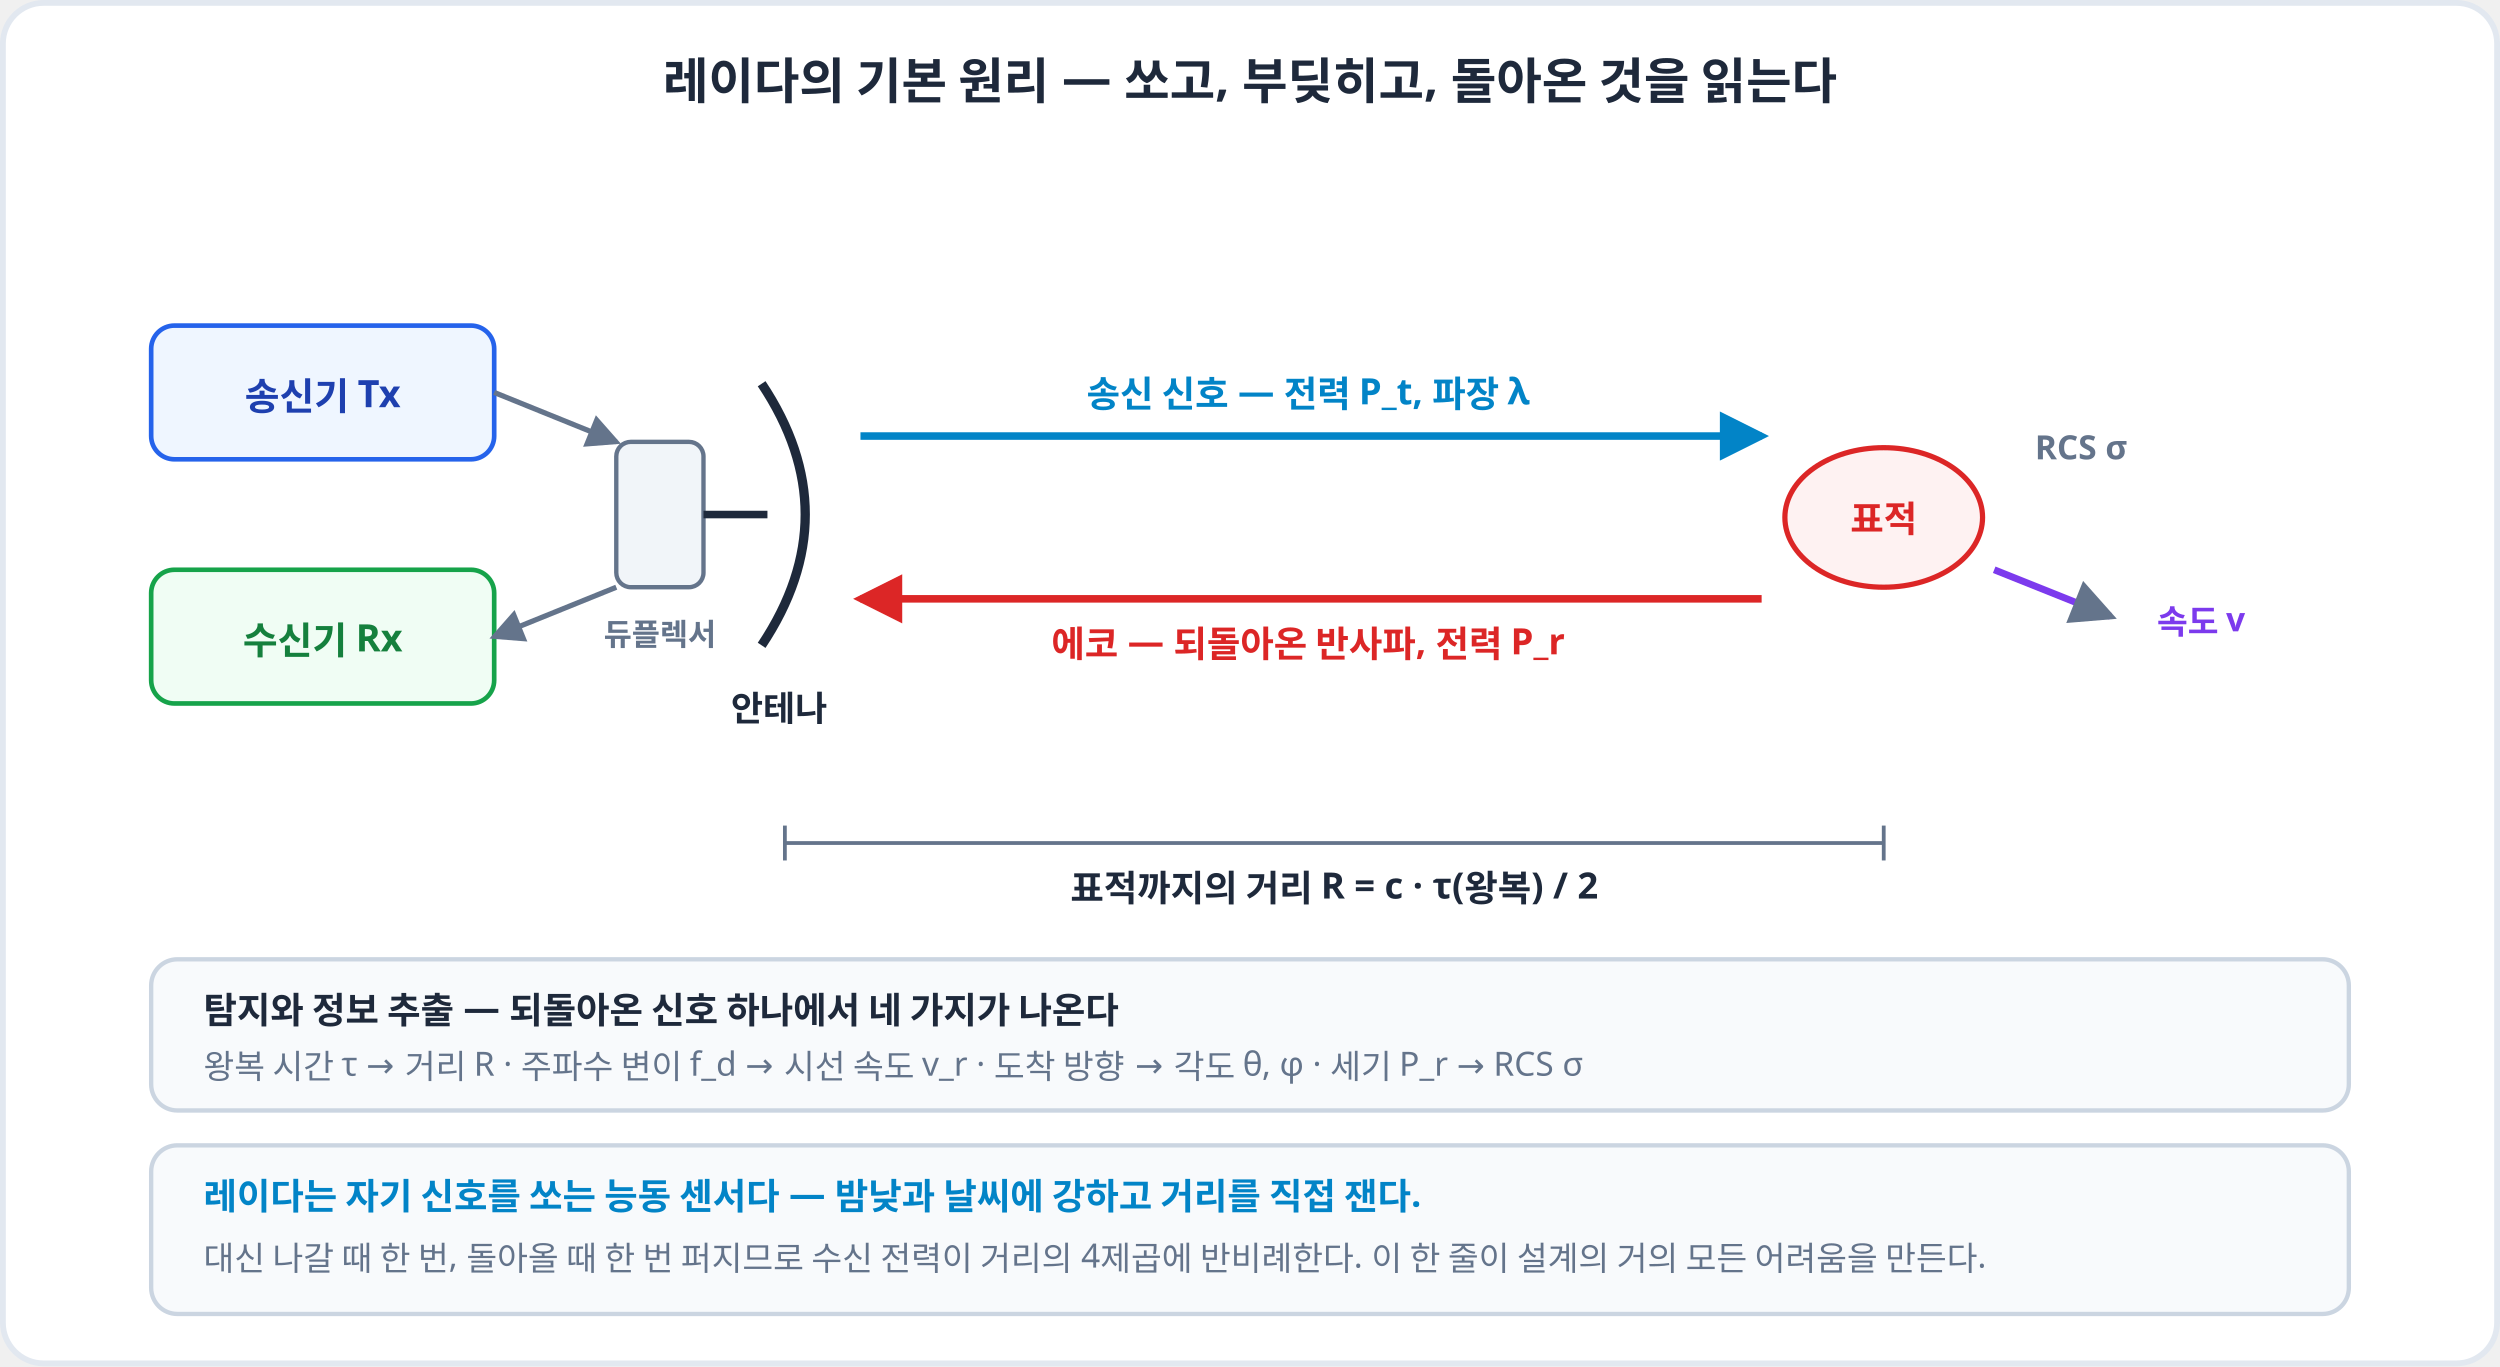
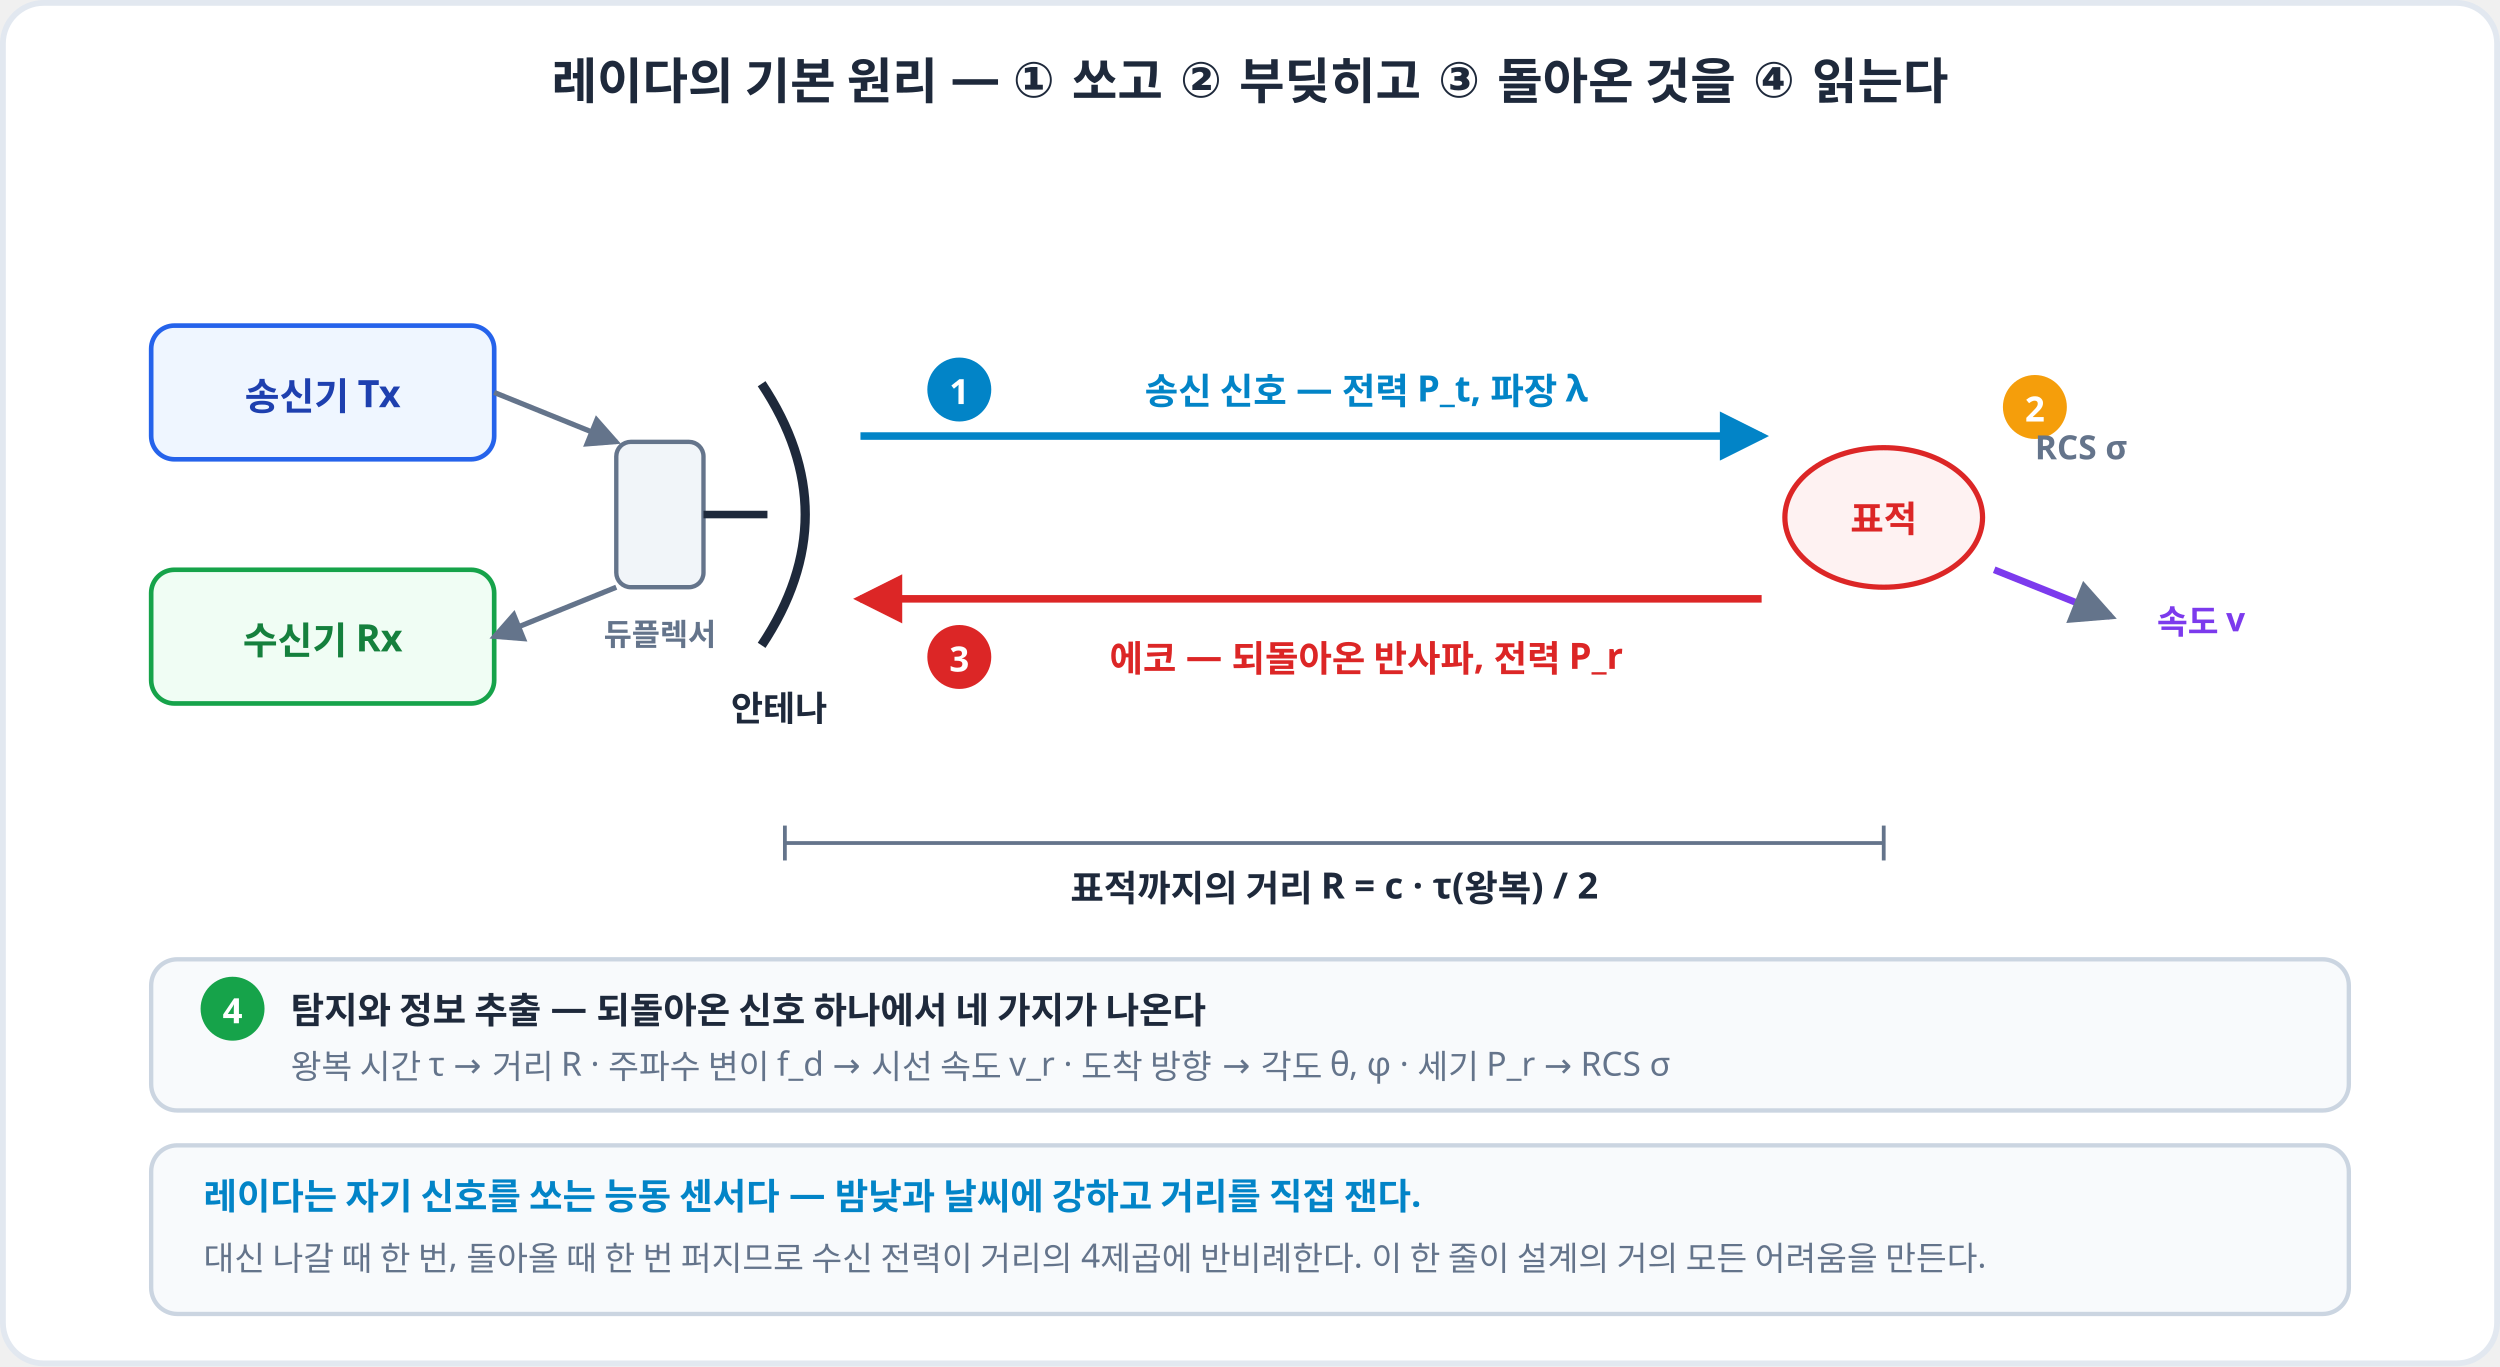
<svg xmlns="http://www.w3.org/2000/svg" viewBox="0 0 860 470" font-family="Segoe UI, Malgun Gothic, Apple SD Gothic Neo, sans-serif">
  <defs>
    <marker id="p-sky" viewBox="0 0 10 10" refX="8.5" refY="5" markerWidth="6.5" markerHeight="6.5" orient="auto-start-reverse">
      <path d="M0,0 L10,5 L0,10 z" fill="#0284c7" />
    </marker>
    <marker id="p-red" viewBox="0 0 10 10" refX="8.5" refY="5" markerWidth="6.5" markerHeight="6.5" orient="auto-start-reverse">
      <path d="M0,0 L10,5 L0,10 z" fill="#dc2626" />
    </marker>
    <marker id="p-mute" viewBox="0 0 10 10" refX="8.5" refY="5" markerWidth="6.5" markerHeight="6.5" orient="auto-start-reverse">
      <path d="M0,0 L10,5 L0,10 z" fill="#64748b" />
    </marker>
  </defs>
  <rect x="1" y="1" width="858" height="468" rx="14" fill="#ffffff" stroke="#e2e8f0" stroke-width="2" />
-   <text x="430" y="34" font-size="17" fill="#1e293b" text-anchor="middle" font-weight="700">레이다의 기본 원리 — 쏘고, 부딪히고, 돌아온 것을 읽는다</text>
+   <text x="430" y="34" font-size="17" fill="#1e293b" text-anchor="middle" font-weight="700">레이다의 기본 원리 — ① 쏘고 ② 부딪히고 ③ 돌아온 것을 ④ 읽는다</text>
  <rect x="52" y="112" width="118" height="46" rx="8" fill="#eff6ff" stroke="#2563eb" stroke-width="1.6" />
  <text x="111" y="141" font-size="13" fill="#1e40af" text-anchor="middle" font-weight="700">송신기 Tx</text>
  <rect x="52" y="196" width="118" height="46" rx="8" fill="#f0fdf4" stroke="#16a34a" stroke-width="1.6" />
  <text x="111" y="225" font-size="13" fill="#15803d" text-anchor="middle" font-weight="700">수신기 Rx</text>
  <line x1="170" y1="135" x2="212" y2="152" stroke="#64748b" stroke-width="1.8" marker-end="url(#p-mute)" />
  <line x1="212" y1="202" x2="170" y2="219" stroke="#64748b" stroke-width="1.8" marker-end="url(#p-mute)" />
  <rect x="212" y="152" width="30" height="50" rx="5" fill="#f1f5f9" stroke="#64748b" stroke-width="1.5" />
  <text x="227" y="222" font-size="10.5" fill="#64748b" text-anchor="middle" font-weight="700">듀플렉서</text>
  <path d="M262,132 Q292,177 262,222" fill="none" stroke="#1e293b" stroke-width="3.2" />
  <line x1="242" y1="177" x2="264" y2="177" stroke="#1e293b" stroke-width="2.6" />
  <text x="268" y="248" font-size="12" fill="#1e293b" text-anchor="middle" font-weight="700">안테나</text>
  <line x1="296" y1="150" x2="606" y2="150" stroke="#0284c7" stroke-width="2.6" marker-end="url(#p-sky)" />
-   <text x="450" y="140" font-size="12.5" fill="#0284c7" text-anchor="middle" font-weight="700">송신 신호 — 전력 P_t, 파장 λ</text>
+   <circle cx="330" cy="134" r="11" fill="#0284c7" />
+   <text x="330" y="139" font-size="12" fill="#ffffff" text-anchor="middle" font-weight="700">1</text>
+   <text x="470" y="139" font-size="12.5" fill="#0284c7" text-anchor="middle" font-weight="700">송신 신호 — 전력 P_t, 파장 λ</text>
  <line x1="606" y1="206" x2="296" y2="206" stroke="#dc2626" stroke-width="2.6" marker-end="url(#p-red)" />
-   <text x="450" y="226" font-size="12.5" fill="#dc2626" text-anchor="middle" font-weight="700">에코 — 되돌아온 반사파, 전력 P_r</text>
+   <circle cx="330" cy="226" r="11" fill="#dc2626" />
+   <text x="330" y="231" font-size="12" fill="#ffffff" text-anchor="middle" font-weight="700">3</text>
+   <text x="470" y="231" font-size="12.5" fill="#dc2626" text-anchor="middle" font-weight="700">에코 — 되돌아온 반사파, 전력 P_r</text>
+   <circle cx="700" cy="140" r="11" fill="#f59e0b" />
+   <text x="700" y="145" font-size="12" fill="#ffffff" text-anchor="middle" font-weight="700">2</text>
  <ellipse cx="648" cy="178" rx="34" ry="24" fill="#fef2f2" stroke="#dc2626" stroke-width="1.8" />
  <text x="648" y="183" font-size="12.5" fill="#dc2626" text-anchor="middle" font-weight="700">표적</text>
  <text x="700" y="158" font-size="11.5" fill="#64748b" text-anchor="start" font-weight="700">RCS σ</text>
  <line x1="686" y1="196" x2="726" y2="212" stroke="#7c3aed" stroke-width="2.4" marker-end="url(#p-mute)" />
  <text x="742" y="218" font-size="11.5" fill="#7c3aed" text-anchor="start" font-weight="700">속도 v</text>
  <line x1="270" y1="290" x2="648" y2="290" stroke="#64748b" stroke-width="1.3" />
  <line x1="270" y1="284" x2="270" y2="296" stroke="#64748b" stroke-width="1.3" />
  <line x1="648" y1="284" x2="648" y2="296" stroke="#64748b" stroke-width="1.3" />
  <text x="459" y="310" font-size="12.5" fill="#1e293b" text-anchor="middle" font-weight="700">표적까지의 거리 R = c · τ(왕복) / 2</text>
  <rect x="52" y="330" width="756" height="52" rx="9" fill="#f8fafc" stroke="#cbd5e1" stroke-width="1.5" />
-   <text x="70" y="352" font-size="12.5" fill="#1e293b" text-anchor="start" font-weight="700">탐지와 정보 추출 — 되돌아온 신호 하나에서 네 가지가 나온다</text>
-   <text x="70" y="371" font-size="11.5" fill="#64748b" text-anchor="start" font-weight="400">왕복 시간 τ → 거리 R    ·    주파수 변이 f_d → 시선 속도 v_r    ·    도착 방향 → 각도 θ, φ    ·    세기 P_r → RCS σ</text>
+   <circle cx="80" cy="347" r="11" fill="#16a34a" />
+   <text x="80" y="352" font-size="12" fill="#ffffff" text-anchor="middle" font-weight="700">4</text>
+   <text x="100" y="352" font-size="12.5" fill="#1e293b" text-anchor="start" font-weight="700">탐지와 정보 추출 — 되돌아온 신호 하나에서 네 가지가 나온다</text>
+   <text x="100" y="371" font-size="11.5" fill="#64748b" text-anchor="start" font-weight="400">왕복 시간 τ → 거리 R    ·    주파수 변이 f_d → 시선 속도 v_r    ·    도착 방향 → 각도 θ, φ    ·    세기 P_r → RCS σ</text>
  <rect x="52" y="394" width="756" height="58" rx="9" fill="#f8fafc" stroke="#cbd5e1" stroke-width="1.5" />
  <text x="70" y="416" font-size="12.5" fill="#0284c7" text-anchor="start" font-weight="700">레이다는 자기 신호를 쏘는 능동 센서다 — 밤낮과 날씨에 강하고 거리를 직접 잰다.</text>
  <text x="70" y="437" font-size="11.5" fill="#64748b" text-anchor="start" font-weight="400">대신 나갈 때 한 번, 돌아올 때 한 번 퍼지므로 수신 전력이 거리의 4제곱에 반비례한다. 이 한 줄이 설계의 거의 모든 어려움을 만든다.</text>
</svg>
